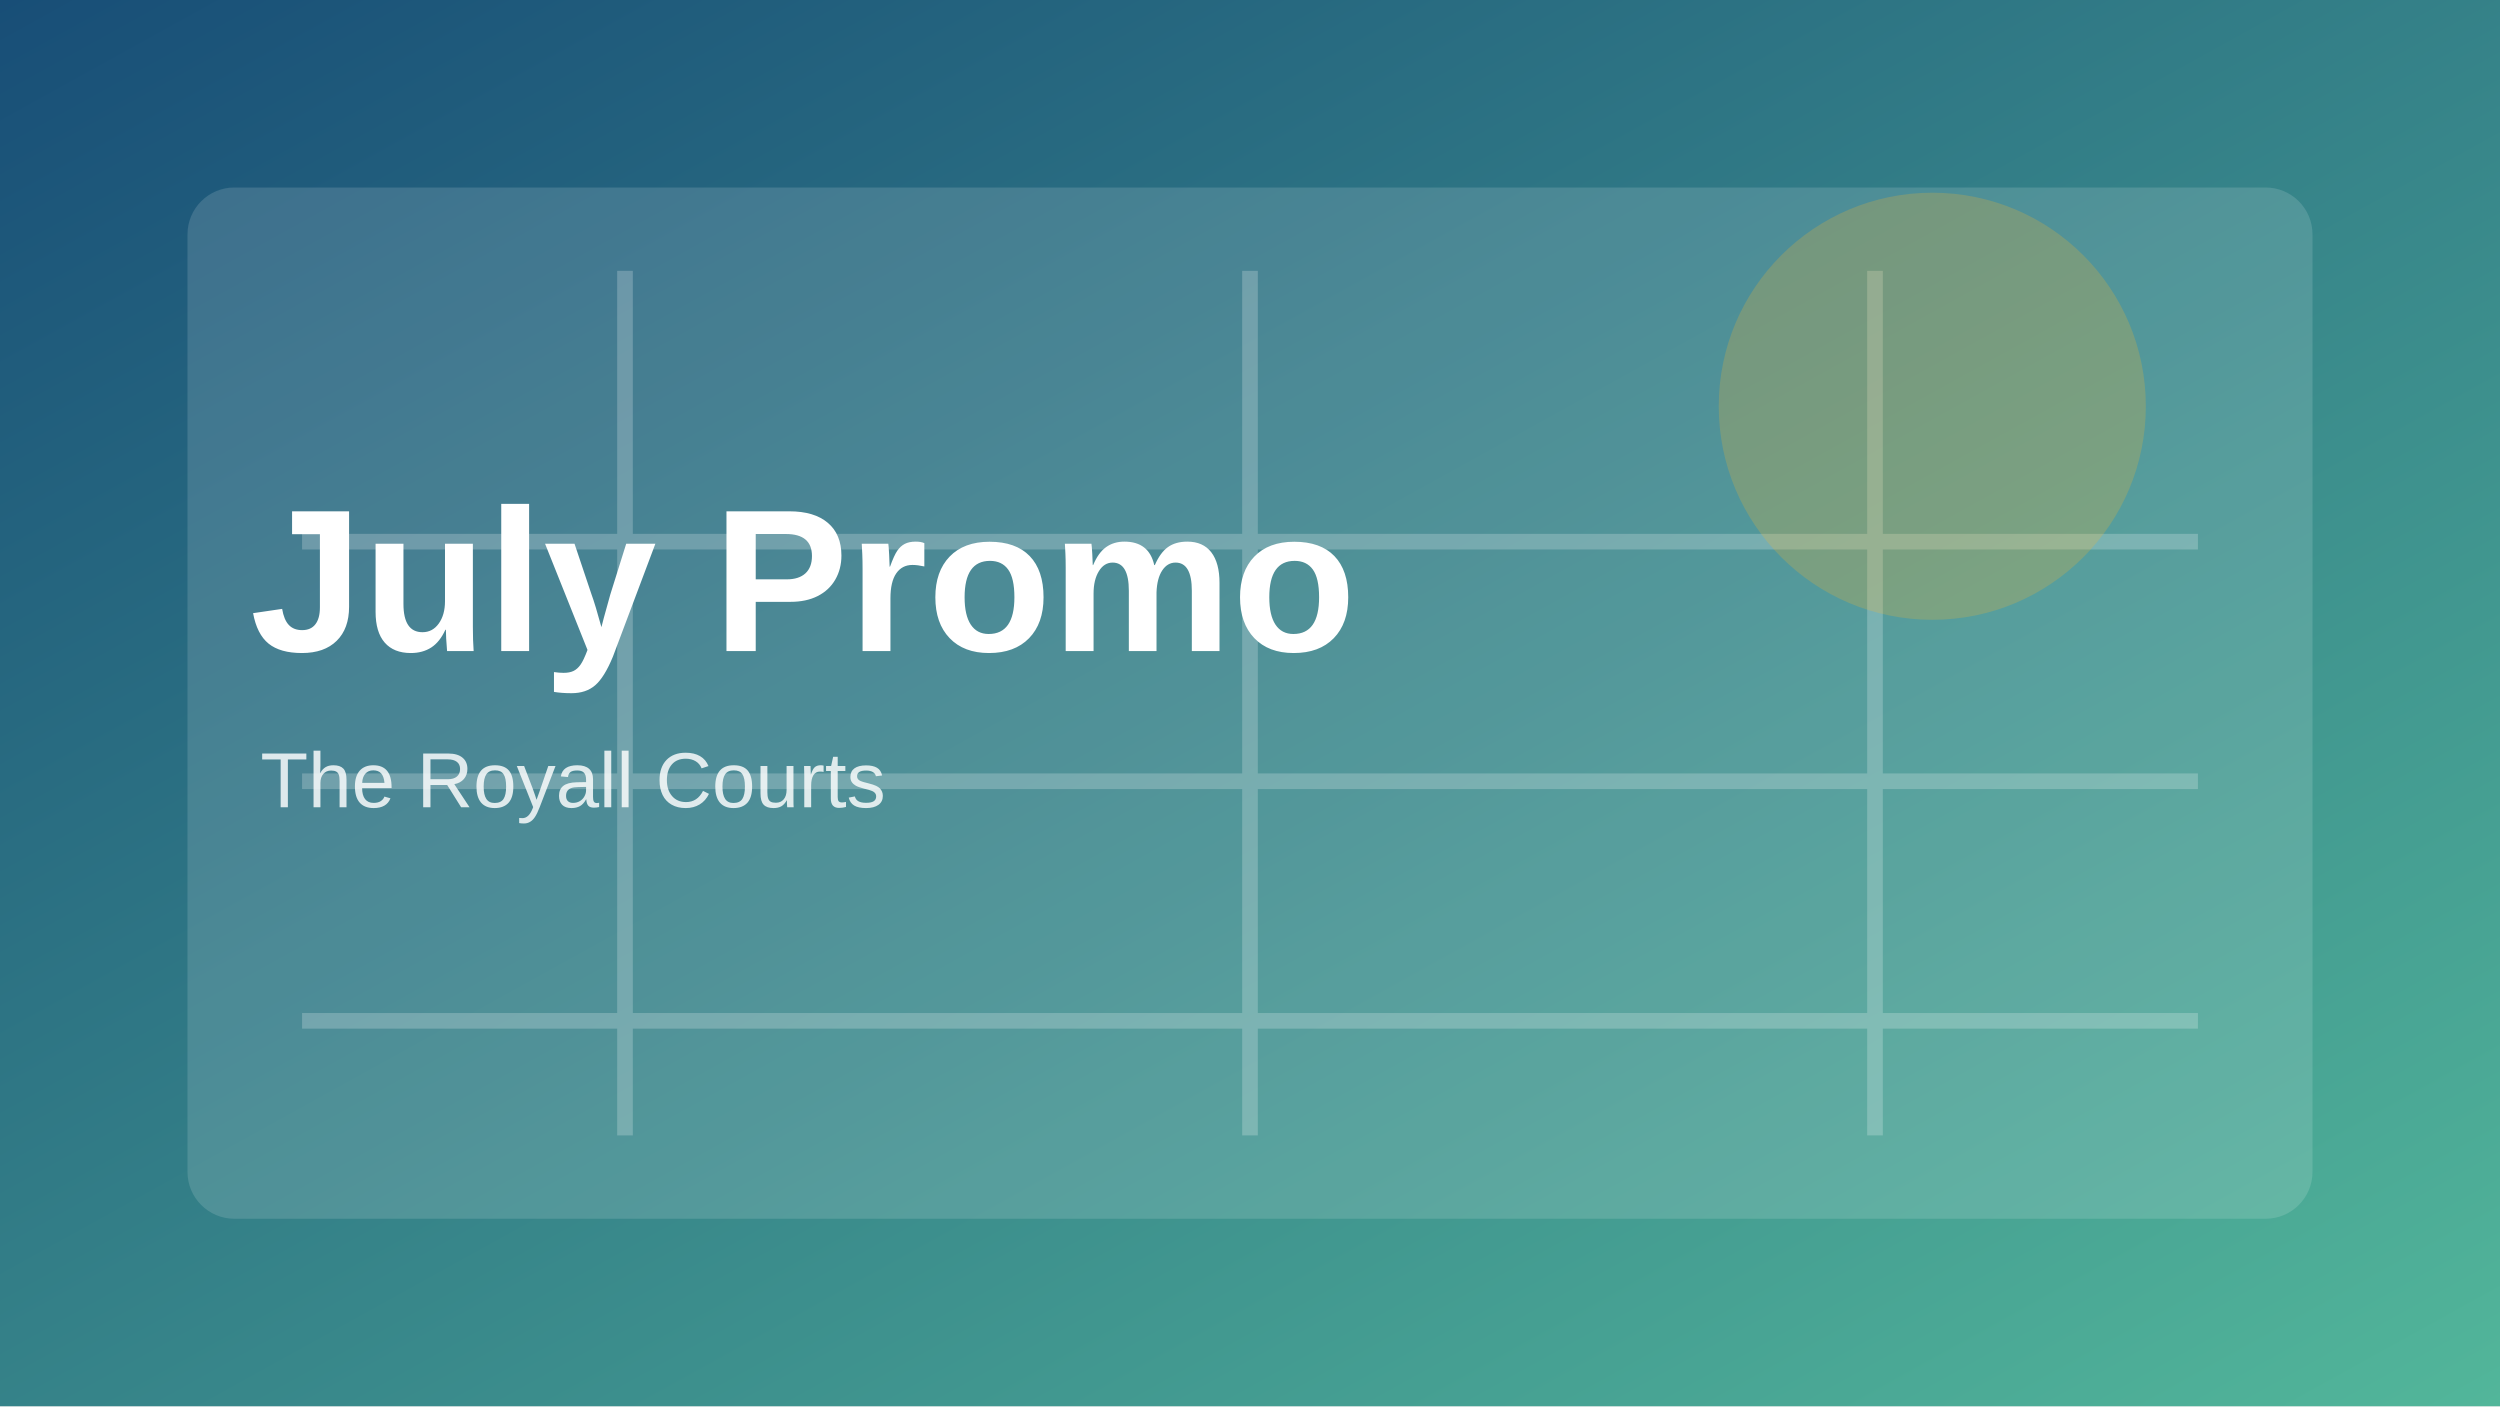
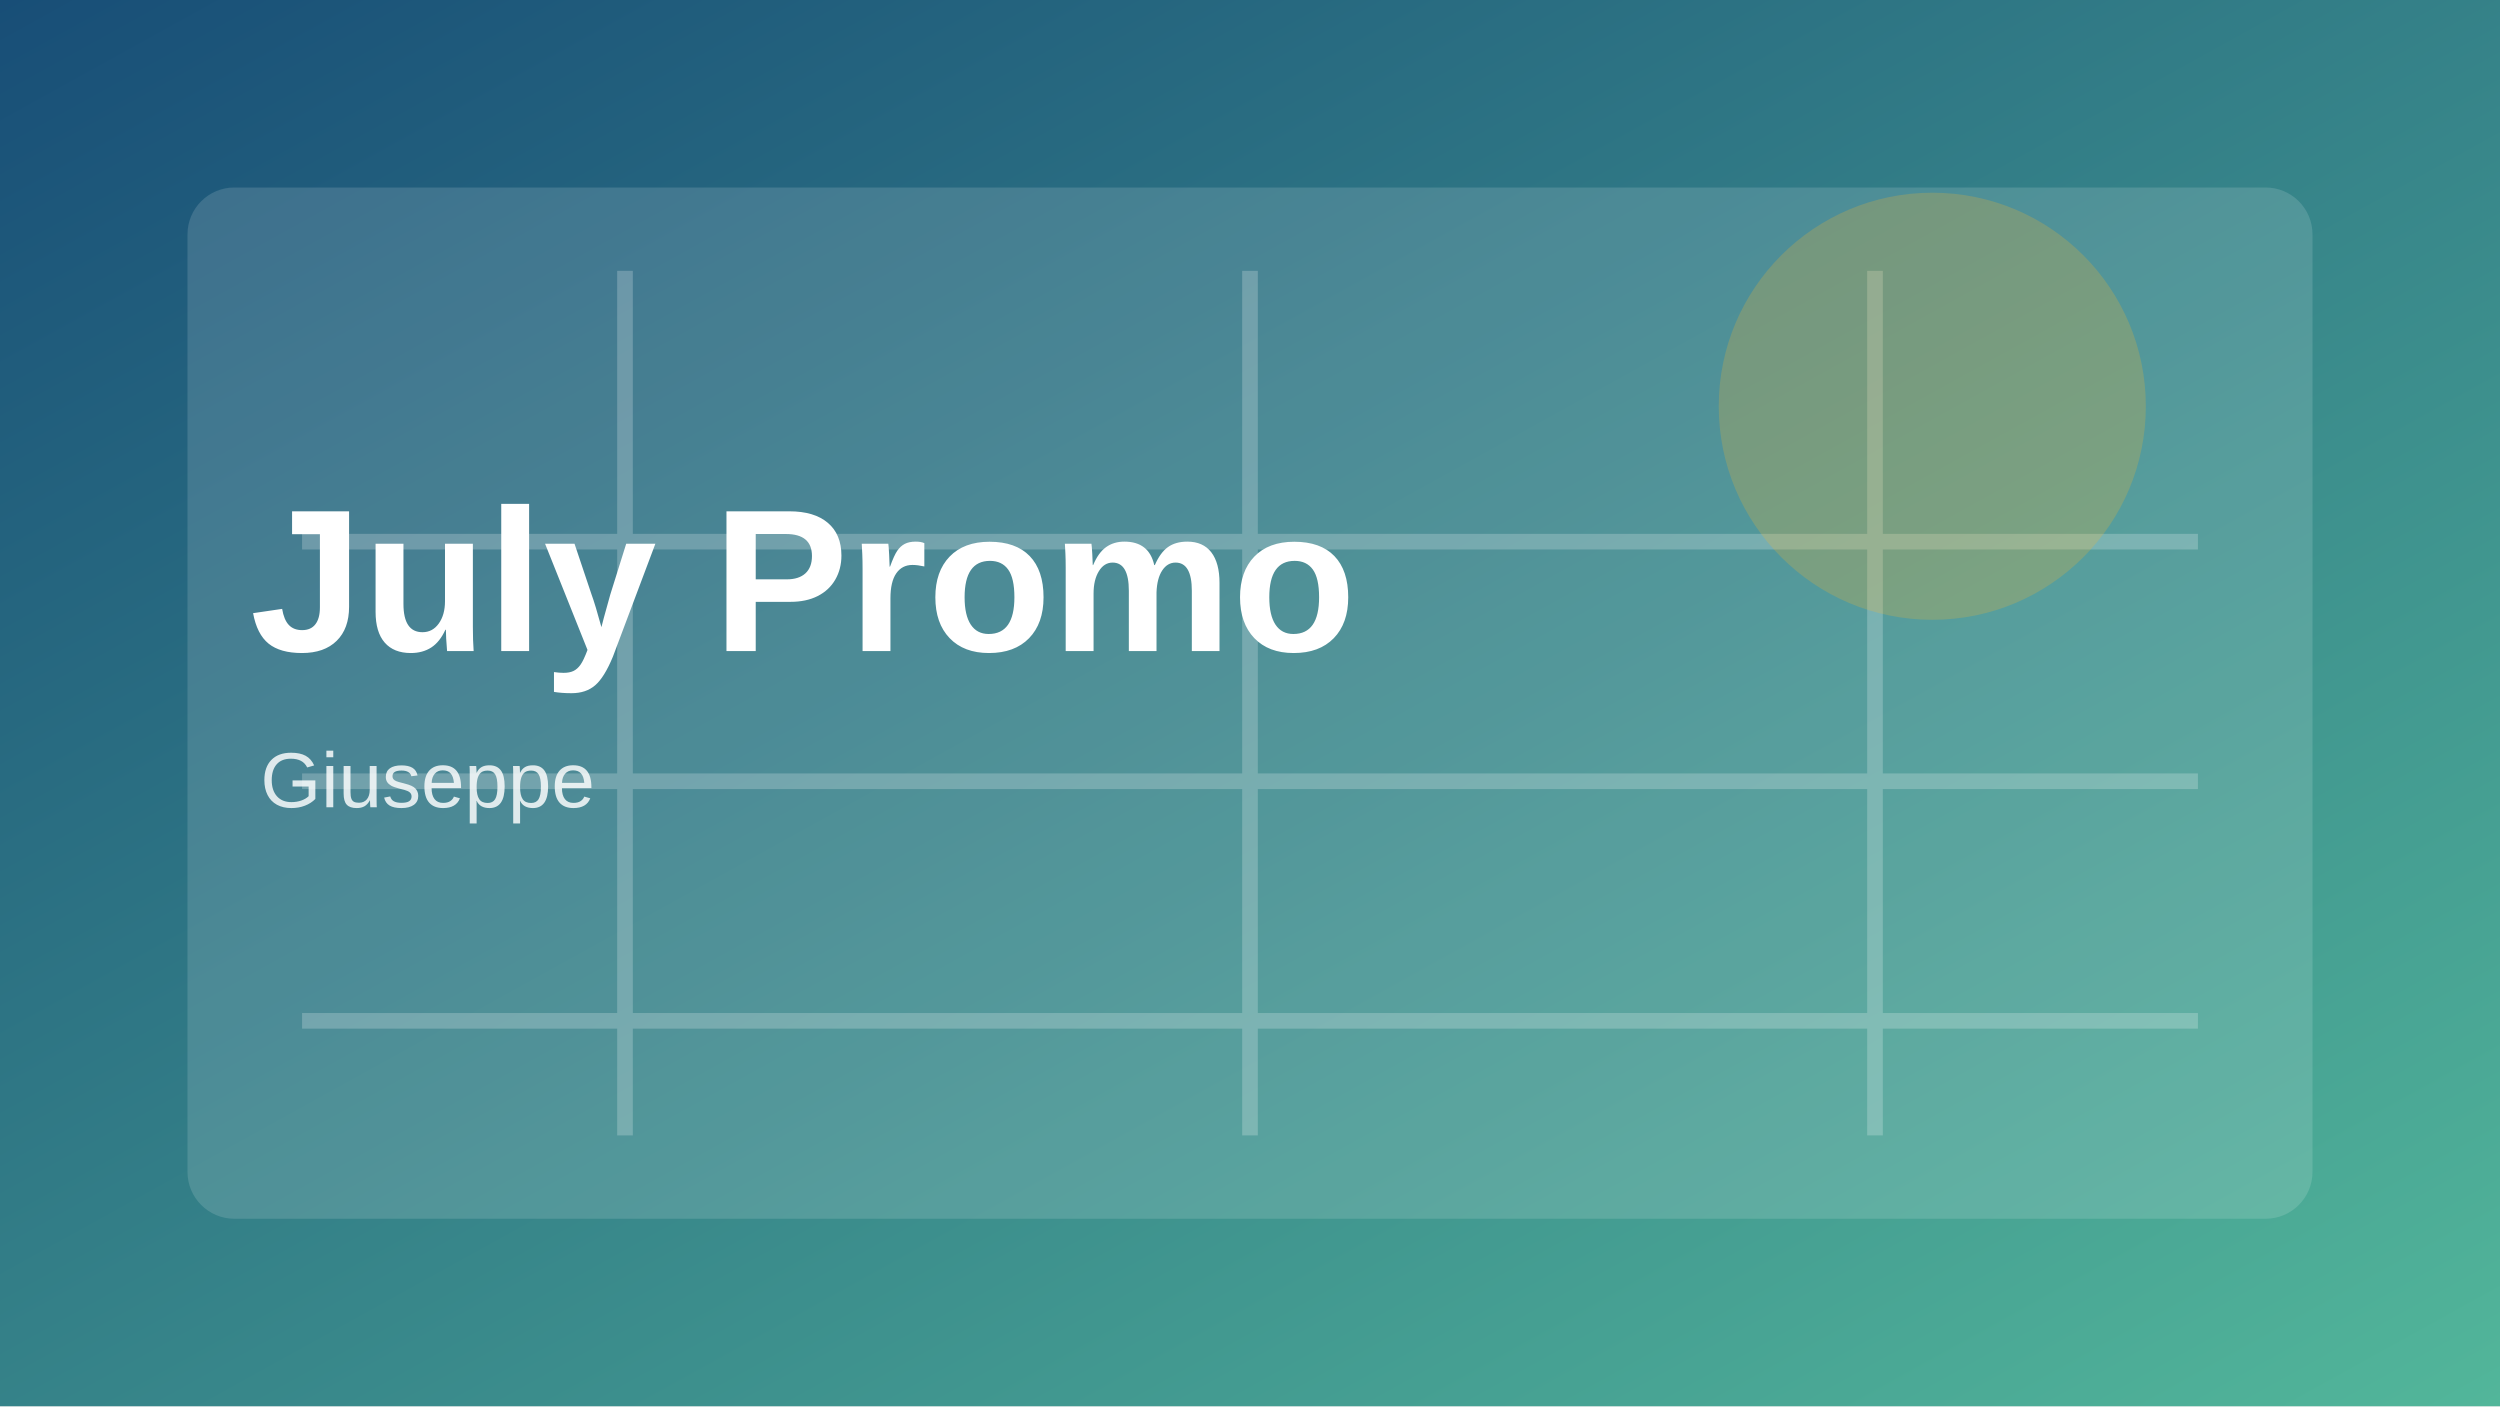
<svg xmlns="http://www.w3.org/2000/svg" width="960" height="540" viewBox="0 0 960 540">
  <defs>
    <linearGradient id="g" x1="0" y1="0" x2="1" y2="1">
      <stop stop-color="#184e77" />
      <stop offset="1" stop-color="#52b69a" />
    </linearGradient>
  </defs>
  <rect width="960" height="540" fill="url(#g)" />
  <rect x="72" y="72" width="816" height="396" rx="18" fill="#fff" fill-opacity=".14" />
  <path d="M116 392h728M116 300h728M116 208h728M240 104v332M480 104v332M720 104v332" stroke="#fff" stroke-opacity=".22" stroke-width="6" />
  <circle cx="742" cy="156" r="82" fill="#ffb627" fill-opacity=".22" />
  <text x="96" y="250" fill="#fff" font-family="Source Sans Pro,Arial,sans-serif" font-size="78" font-weight="800">July Promo</text>
-   <text x="100" y="310" fill="#fff" fill-opacity=".82" font-family="Source Sans Pro,Arial,sans-serif" font-size="30">The Royall Courts</text>
+   <text x="100" y="310" fill="#fff" fill-opacity=".82" font-family="Source Sans Pro,Arial,sans-serif" font-size="30">Giuseppe</text>
</svg>
